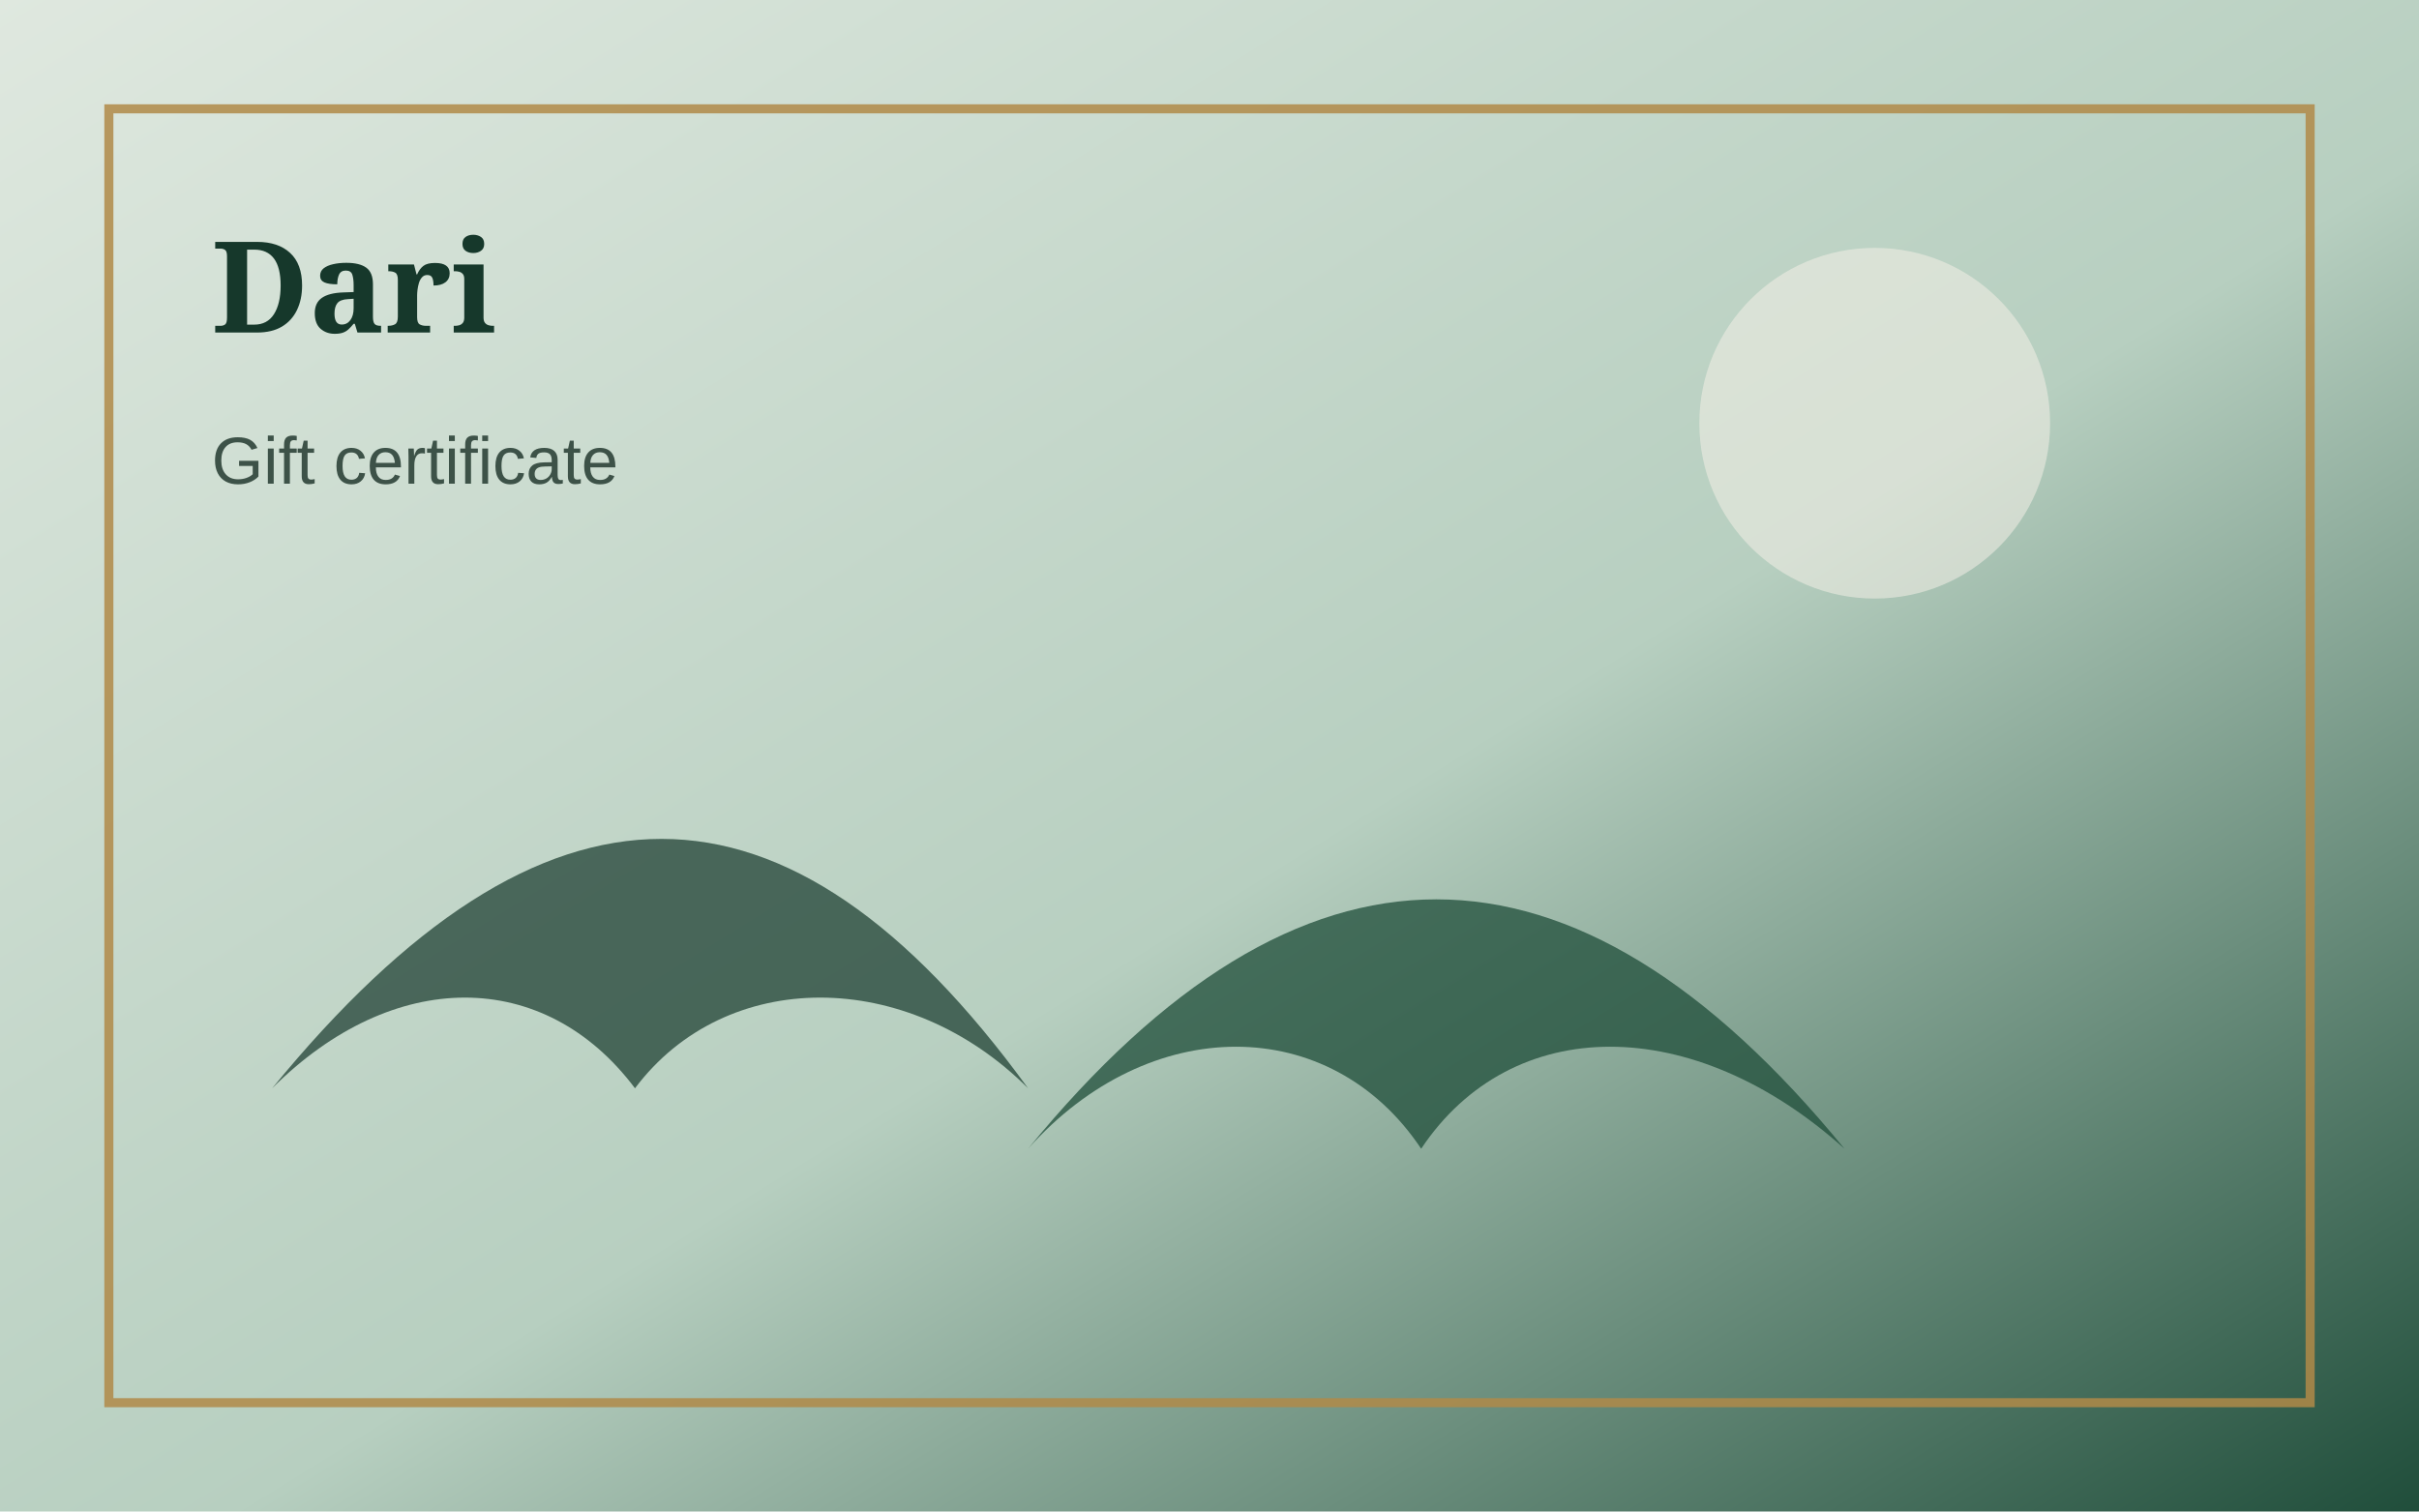
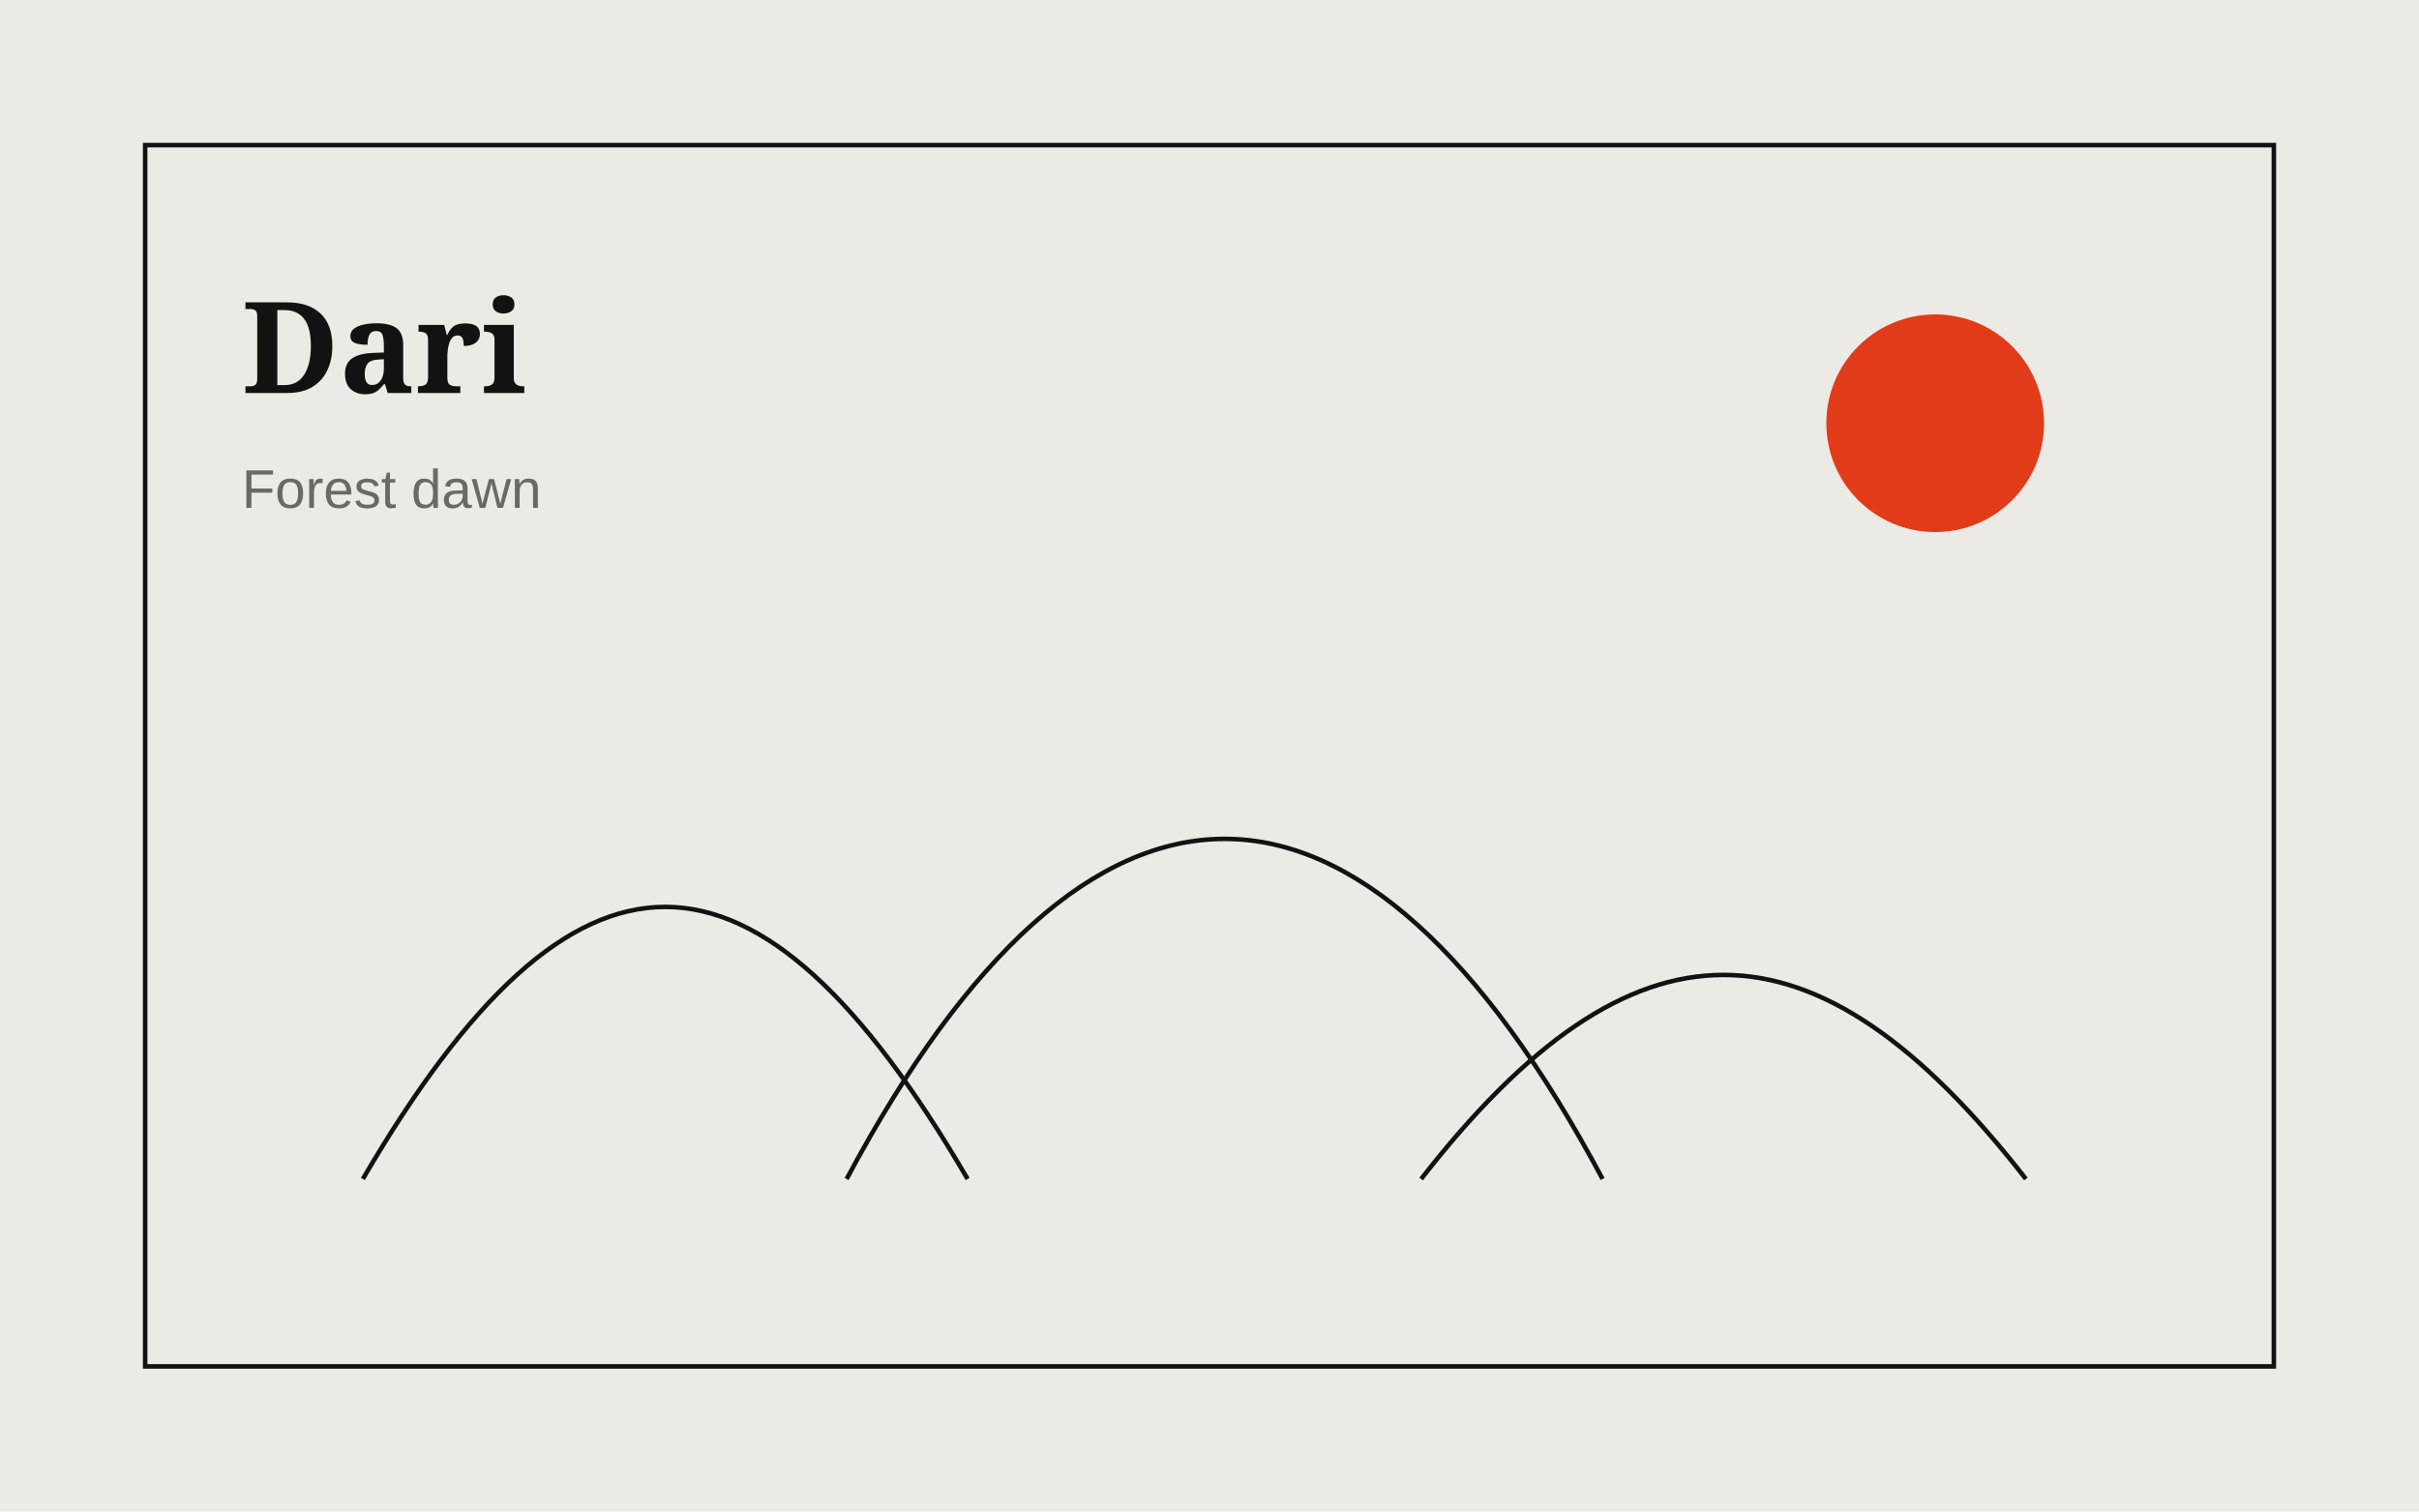
<svg xmlns="http://www.w3.org/2000/svg" viewBox="0 0 800 500" role="img" aria-label="Forest dawn">
-   <defs>
-     <linearGradient id="bg" x1="0" y1="0" x2="1" y2="1">
-       <stop offset="0%" stop-color="#dfe8df" />
-       <stop offset="55%" stop-color="#b7cfc0" />
-       <stop offset="100%" stop-color="#1f4d3a" />
-     </linearGradient>
-   </defs>
-   <rect width="800" height="500" fill="url(#bg)" />
-   <rect x="36" y="36" width="728" height="428" fill="none" stroke="#b08948" stroke-width="3" opacity="0.85" />
-   <circle cx="620" cy="140" r="58" fill="#f3efe6" opacity="0.55" />
-   <path d="M90 360 C180 250, 260 250, 340 360 C300 320, 240 320, 210 360 C180 320, 130 320, 90 360Z" fill="#16382b" opacity="0.7" />
-   <path d="M340 380 C430 270, 520 270, 610 380 C560 335, 500 335, 470 380 C440 335, 380 335, 340 380Z" fill="#1f4d3a" opacity="0.75" />
-   <text x="70" y="110" fill="#16382b" font-family="Georgia, serif" font-size="42" font-weight="700">Dari</text>
-   <text x="70" y="160" fill="#3d5248" font-family="Arial, sans-serif" font-size="22">Gift certificate</text>
+   <rect width="800" height="500" fill="#eceae4" />
+   <rect x="48" y="48" width="704" height="404" fill="none" stroke="#121212" stroke-width="1.5" />
+   <path d="M120 390 C190 270 250 270 320 390" fill="none" stroke="#121212" stroke-width="1.5" />
+   <path d="M280 390 C360 240 450 240 530 390" fill="none" stroke="#121212" stroke-width="1.5" />
+   <path d="M470 390 C540 300 600 300 670 390" fill="none" stroke="#121212" stroke-width="1.5" />
+   <circle cx="640" cy="140" r="36" fill="#e23b1a" />
+   <text x="80" y="130" fill="#121212" font-family="Georgia, serif" font-size="42" font-weight="700">Dari</text>
+   <text x="80" y="168" fill="#6a6964" font-family="Arial, sans-serif" font-size="18">Forest dawn</text>
</svg>
